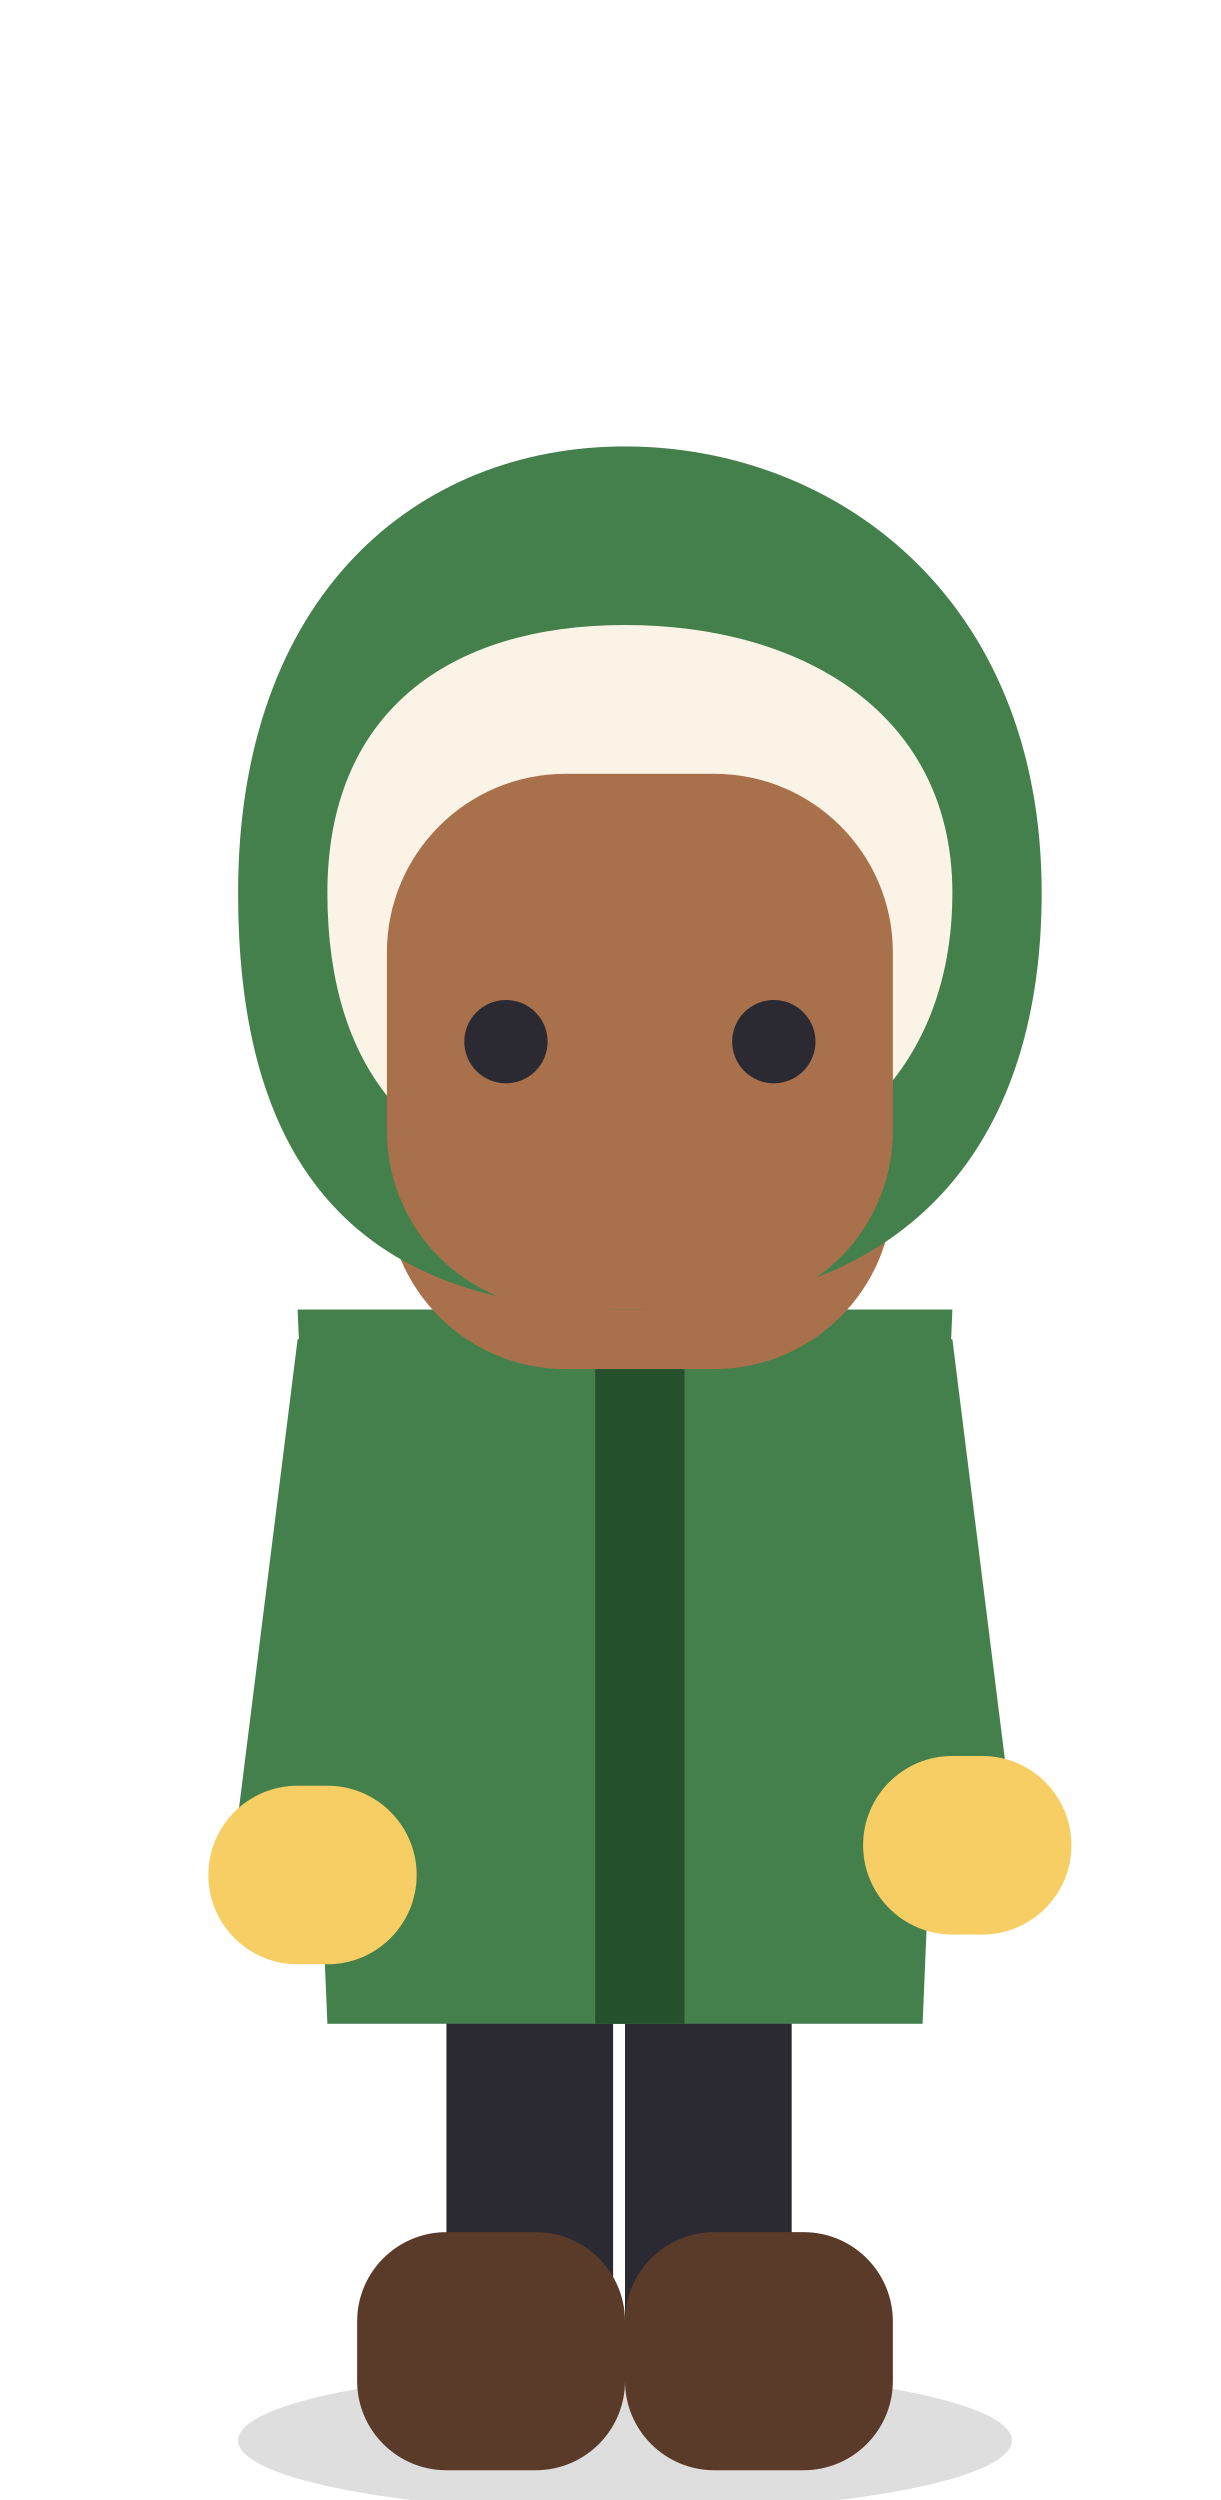
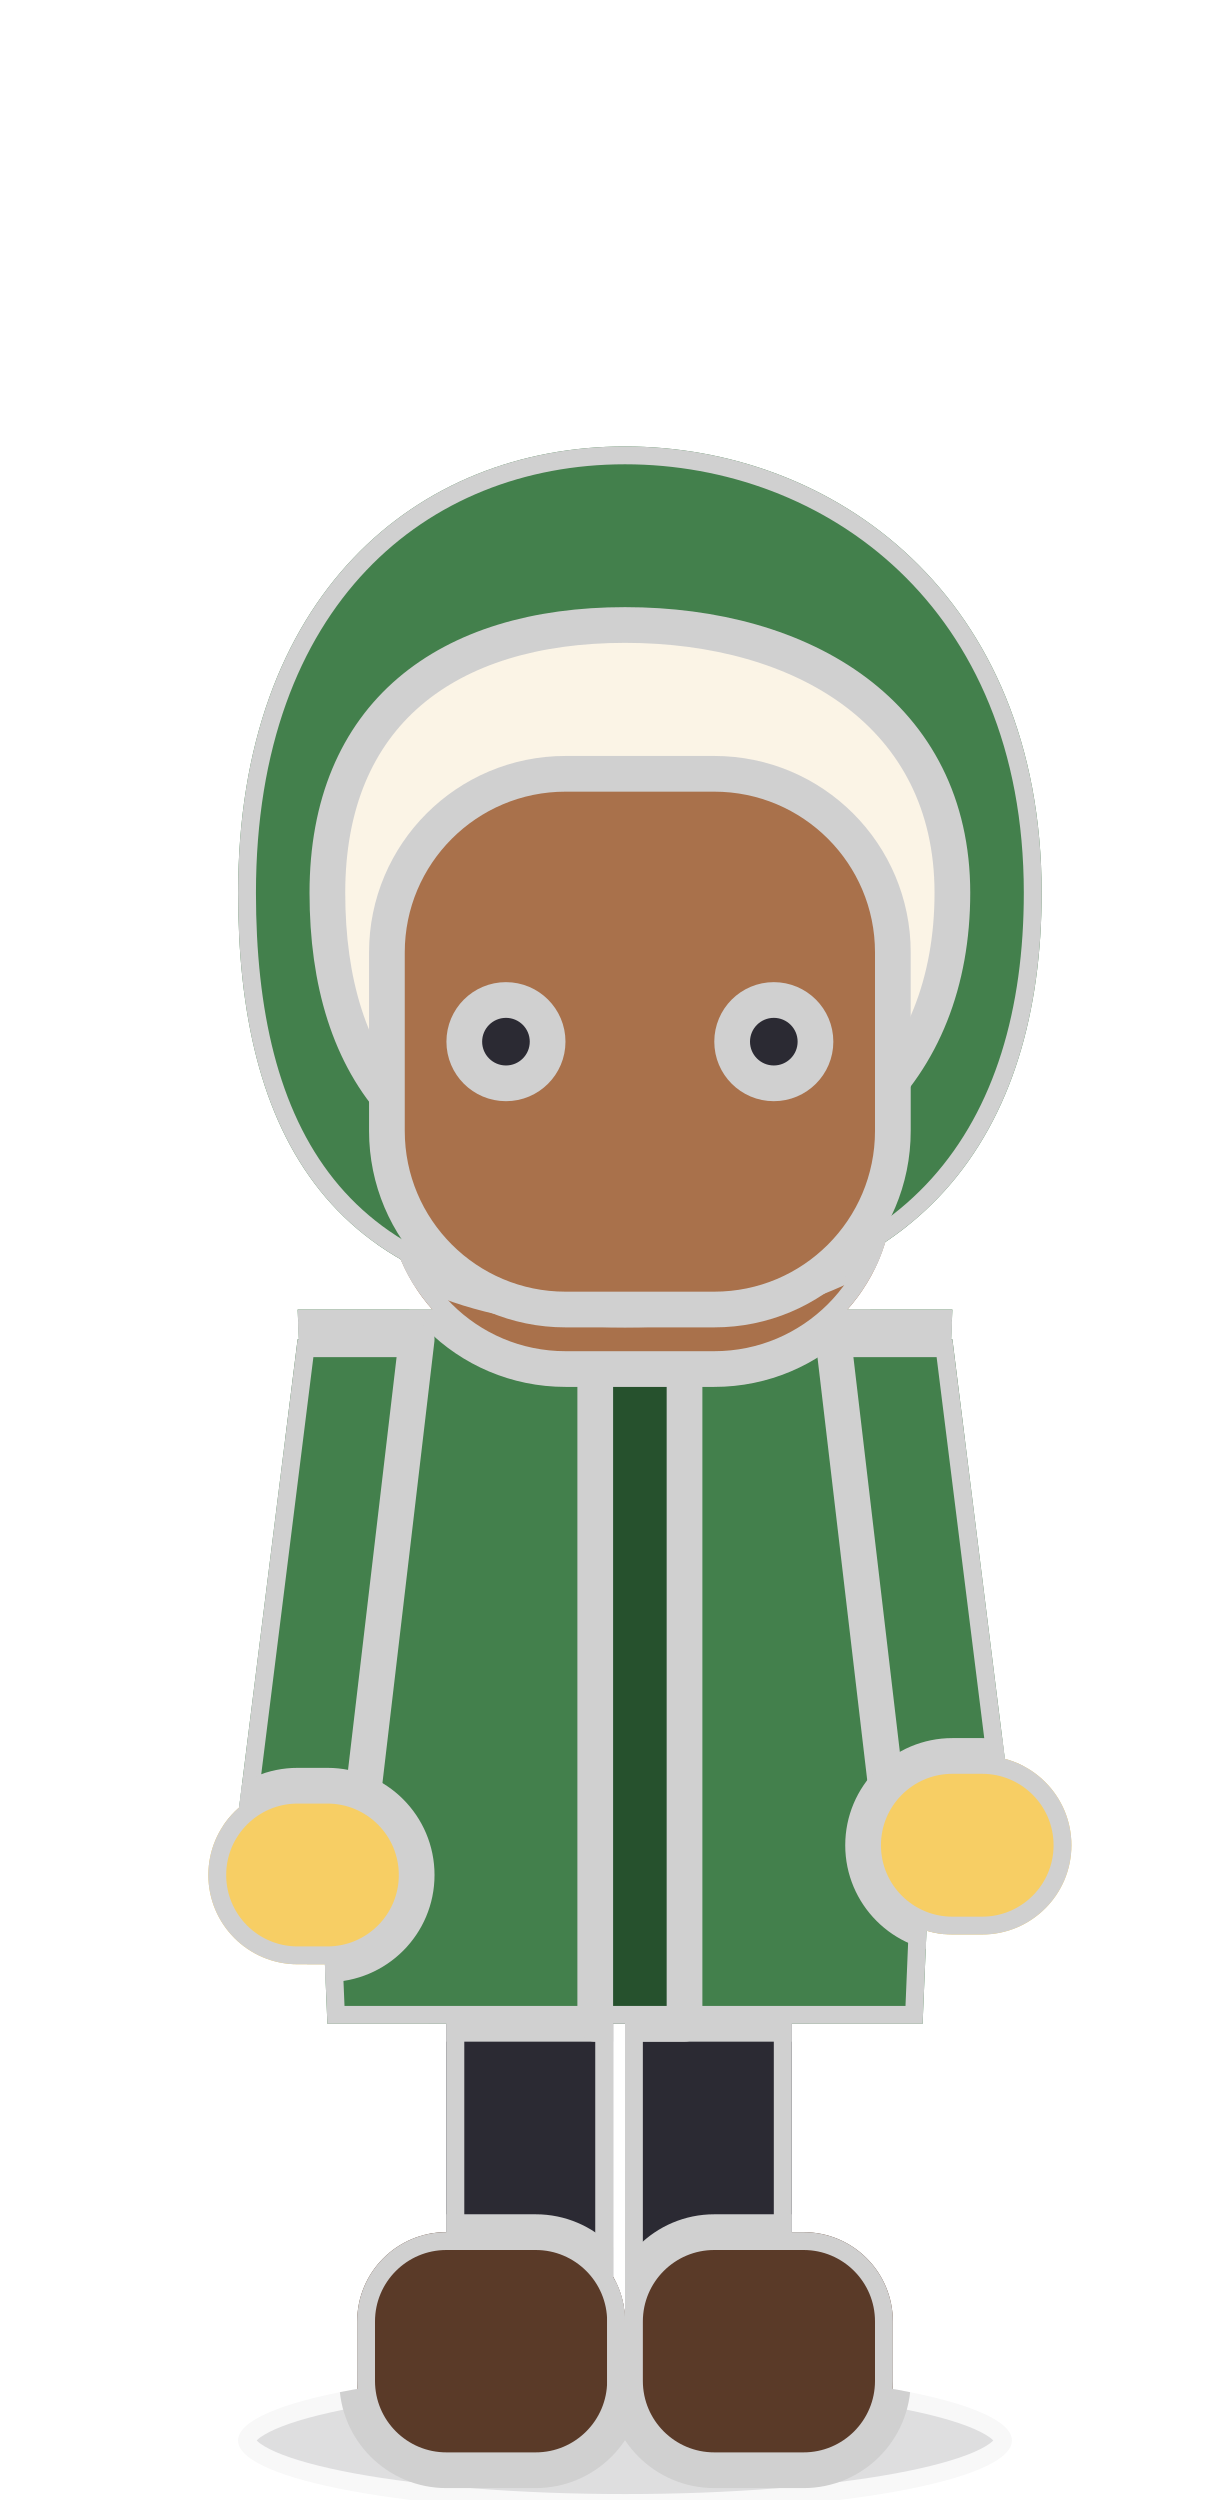
<svg xmlns="http://www.w3.org/2000/svg" width="123" height="252" viewBox="1 0 41 84">
-   <ellipse cx="22" cy="82" rx="13" ry="2.4" fill="#2B2A33" opacity="0.16" />
-   <rect x="16" y="66" width="5.6" height="12" fill="#2B2A33" />
-   <rect x="22" y="66" width="5.6" height="12" fill="#2B2A33" />
-   <rect x="13" y="75" width="9" height="8" rx="3" fill="#5A3A28" />
-   <rect x="22" y="75" width="9" height="8" rx="3" fill="#5A3A28" />
-   <g transform="translate(0 0) scale(1 1)">
+   <clipPath id="rim_person_boy_winter_walk0">
+     <ellipse cx="22" cy="82" rx="13" ry="2.4" fill="#2B2A33" opacity="0.16" />
+     <rect x="16" y="66" width="5.6" height="12" fill="#2B2A33" />
+     <rect x="22" y="66" width="5.6" height="12" fill="#2B2A33" />
+     <rect x="13" y="75" width="9" height="8" rx="3" fill="#5A3A28" />
+     <rect x="22" y="75" width="9" height="8" rx="3" fill="#5A3A28" />
    <polygon points="11,44 33,44 32,68 12,68" fill="#43804C" />
    <polygon points="21,44 24,44 24,68 21,68" fill="#26512D" />
    <polygon points="11,45 15,45 13,62 9,61" fill="#43804C" />
    <polygon points="29,45 33,45 35,61 31,62" fill="#43804C" />
    <rect x="8" y="60" width="7" height="6" rx="3" fill="#F7CE64" />
    <rect x="30" y="59" width="7" height="6" rx="3" fill="#F7CE64" />
    <rect x="14" y="26" width="17" height="20" rx="6" fill="#A9714B" />
    <path d="M9 30 C9 20 15 15 22 15 C29 15 36 20 36 30 C36 38 32 44 22 44 C12 44 9 38 9 30 Z" fill="#43804C" />
    <path d="M12 30 C12 24 16 21 22 21 C28 21 33 24 33 30 C33 36 29 40 22 40 C15 40 12 36 12 30 Z" fill="#FBF4E6" />
    <rect x="14" y="26" width="17" height="18" rx="6" fill="#A9714B" />
    <circle cx="18" cy="35" r="1.4" fill="#2B2A33" />
    <circle cx="27" cy="35" r="1.4" fill="#2B2A33" />
+   </clipPath>
+   <g clip-path="url(#rim_person_boy_winter_walk0)">
+     <ellipse stroke="#d0d0d0" stroke-width="1.2" stroke-linejoin="round" cx="22" cy="82" rx="13" ry="2.4" fill="#2B2A33" opacity="0.16" />
+     <rect stroke="#d0d0d0" stroke-width="1.2" stroke-linejoin="round" x="16" y="66" width="5.6" height="12" fill="#2B2A33" />
+     <rect stroke="#d0d0d0" stroke-width="1.2" stroke-linejoin="round" x="22" y="66" width="5.6" height="12" fill="#2B2A33" />
+     <rect stroke="#d0d0d0" stroke-width="1.2" stroke-linejoin="round" x="13" y="75" width="9" height="8" rx="3" fill="#5A3A28" />
+     <rect stroke="#d0d0d0" stroke-width="1.2" stroke-linejoin="round" x="22" y="75" width="9" height="8" rx="3" fill="#5A3A28" />
+     <g transform="translate(0 0) scale(1 1)">
+       <polygon stroke="#d0d0d0" stroke-width="1.2" stroke-linejoin="round" points="11,44 33,44 32,68 12,68" fill="#43804C" />
+       <polygon stroke="#d0d0d0" stroke-width="1.2" stroke-linejoin="round" points="21,44 24,44 24,68 21,68" fill="#26512D" />
+       <polygon stroke="#d0d0d0" stroke-width="1.2" stroke-linejoin="round" points="11,45 15,45 13,62 9,61" fill="#43804C" />
+       <polygon stroke="#d0d0d0" stroke-width="1.2" stroke-linejoin="round" points="29,45 33,45 35,61 31,62" fill="#43804C" />
+       <rect stroke="#d0d0d0" stroke-width="1.2" stroke-linejoin="round" x="8" y="60" width="7" height="6" rx="3" fill="#F7CE64" />
+       <rect stroke="#d0d0d0" stroke-width="1.2" stroke-linejoin="round" x="30" y="59" width="7" height="6" rx="3" fill="#F7CE64" />
+       <rect stroke="#d0d0d0" stroke-width="1.2" stroke-linejoin="round" x="14" y="26" width="17" height="20" rx="6" fill="#A9714B" />
+       <path stroke="#d0d0d0" stroke-width="1.2" stroke-linejoin="round" d="M9 30 C9 20 15 15 22 15 C29 15 36 20 36 30 C36 38 32 44 22 44 C12 44 9 38 9 30 Z" fill="#43804C" />
+       <path stroke="#d0d0d0" stroke-width="1.2" stroke-linejoin="round" d="M12 30 C12 24 16 21 22 21 C28 21 33 24 33 30 C33 36 29 40 22 40 C15 40 12 36 12 30 Z" fill="#FBF4E6" />
+       <rect stroke="#d0d0d0" stroke-width="1.2" stroke-linejoin="round" x="14" y="26" width="17" height="18" rx="6" fill="#A9714B" />
+       <circle stroke="#d0d0d0" stroke-width="1.2" stroke-linejoin="round" cx="18" cy="35" r="1.4" fill="#2B2A33" />
+       <circle stroke="#d0d0d0" stroke-width="1.2" stroke-linejoin="round" cx="27" cy="35" r="1.4" fill="#2B2A33" />
+     </g>
  </g>
</svg>
